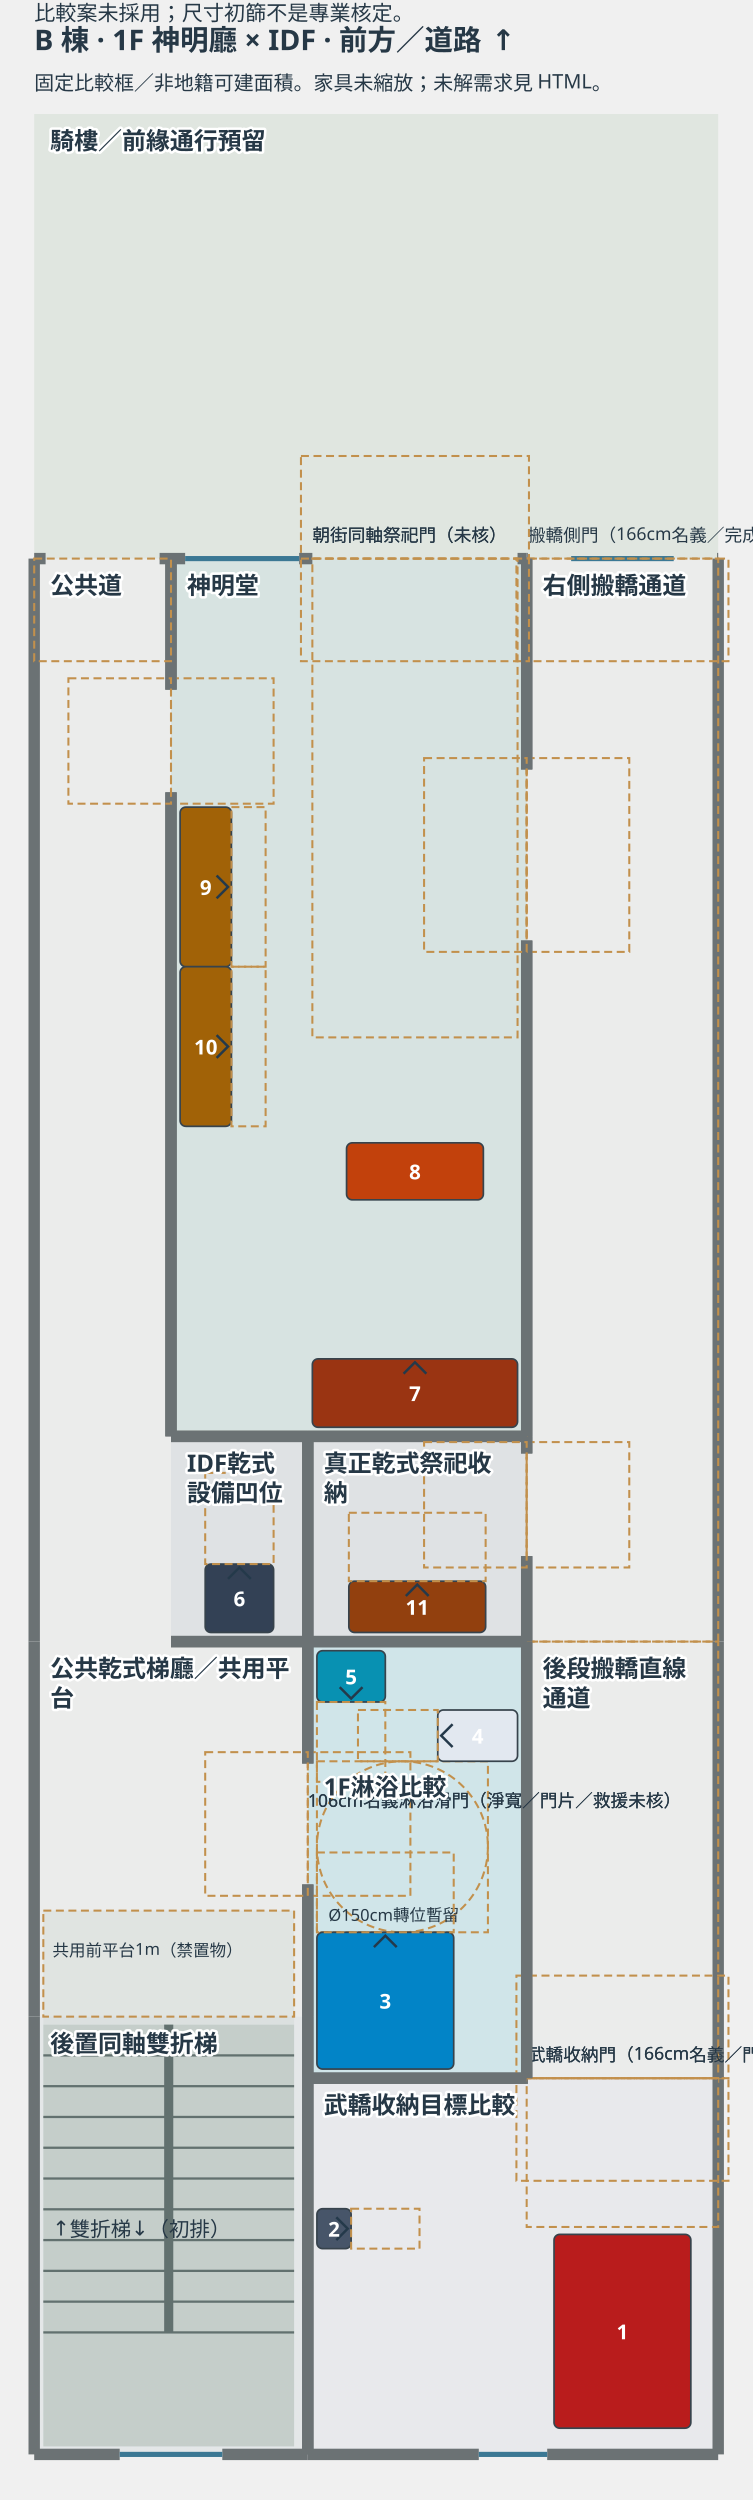
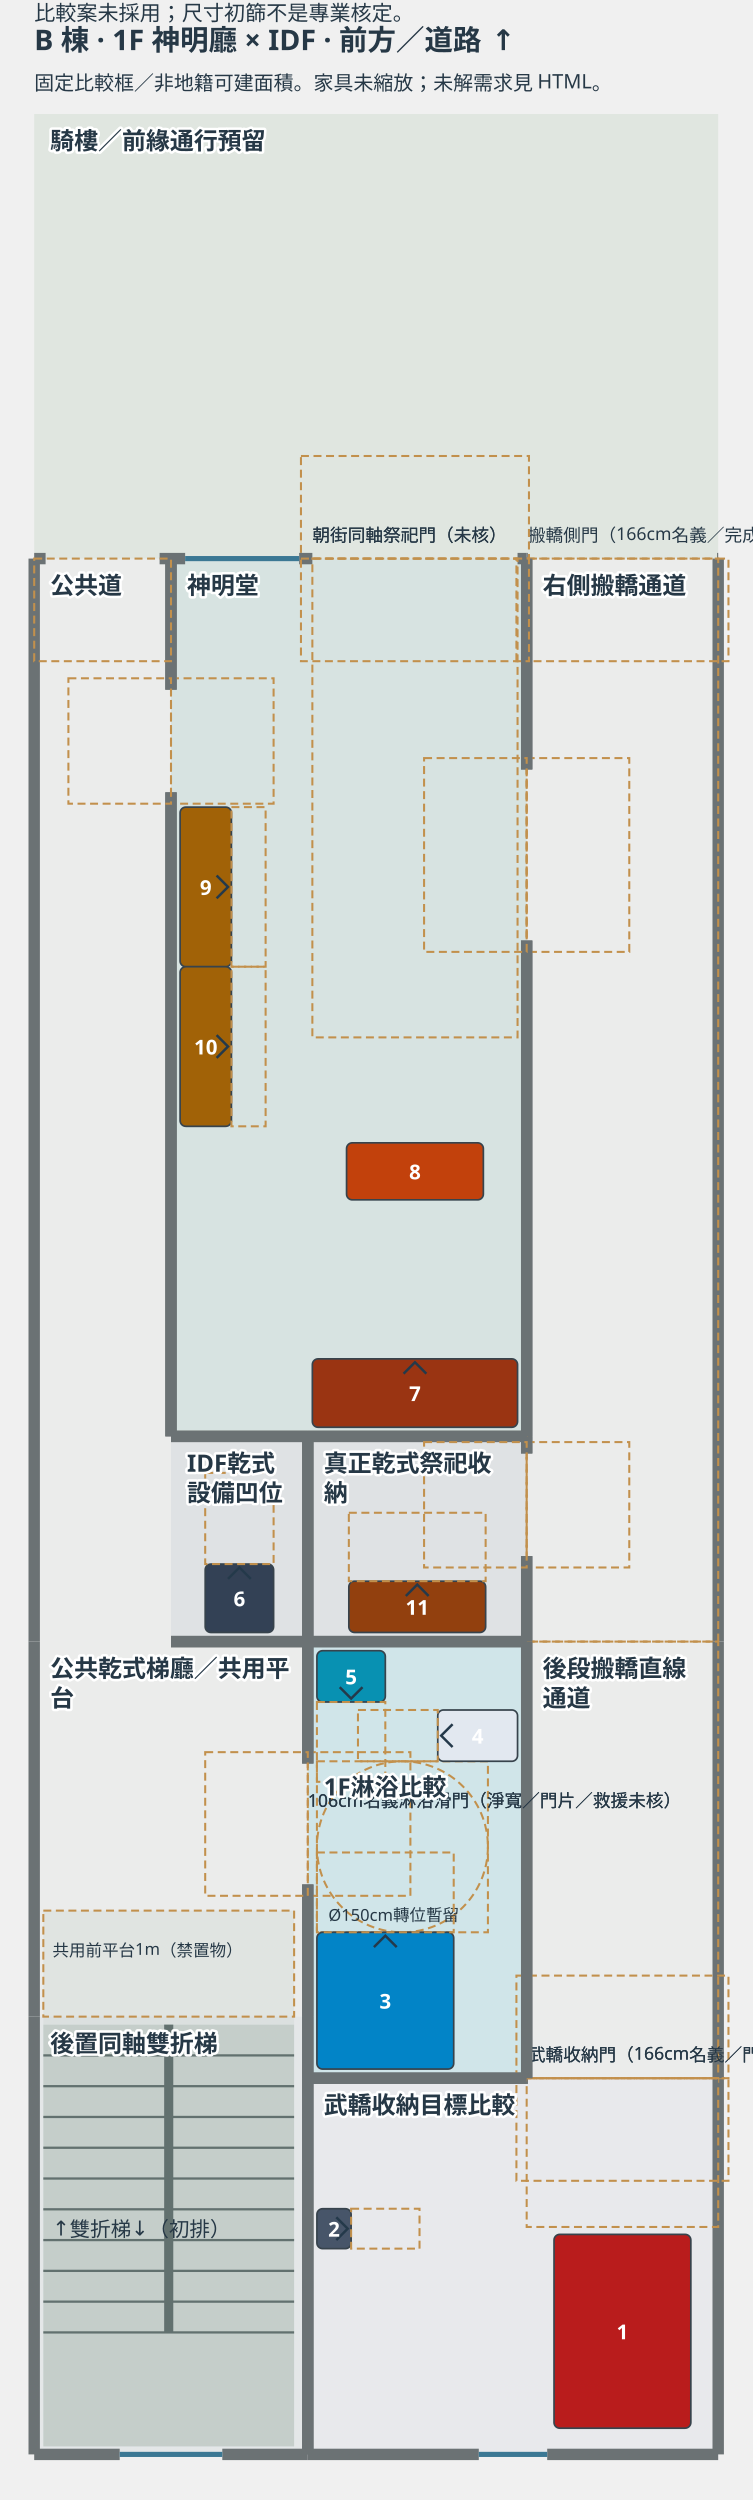
<svg xmlns="http://www.w3.org/2000/svg" viewBox="-300 -1000 6600 21930" role="img" aria-labelledby="plan-title plan-desc" data-schema="house-concept-furniture-plan-v1" data-building="B" data-floor="floor-1" data-geometry-source="tour_mm" data-frontage-study="keep-full-clear" data-study-status="comparison-only-not-adopted" data-study-option="b-program-3600">
  <style>text{font-family:system-ui,sans-serif;fill:#263846} .room-name{font-size:210px;font-weight:600;paint-order:stroke fill;stroke:#fff;stroke-width:45;stroke-linejoin:round} .item-number{font-size:180px;font-weight:700;fill:#fff;text-anchor:middle} .wall{stroke:#6b7274;stroke-width:100} .allowance{fill:none;stroke:#c2904c;stroke-width:18;stroke-dasharray:70 40} .front-mark{stroke:#24394a;stroke-width:22;fill:none}</style>
  <text x="0" y="-560" font-size="250" font-weight="700">B 棟 · 1F 神明廳 × IDF · 前方／道路 ↑</text>
  <text x="0" y="-210" font-size="175">固定比較框／非地籍可建面積。家具未縮放；未解需求見 HTML。</text>
  <rect x="4320" y="3900" width="1680" height="9500" fill="#d4ddd5" fill-opacity="0.18" />
  <rect x="2400" y="17230" width="3600" height="3300" fill="#c3ccd9" fill-opacity="0.18" />
  <rect x="0" y="0" width="6000" height="3900" fill="#98b99a" fill-opacity="0.18" />
  <rect x="4320" y="13400" width="1680" height="3830" fill="#d4ddd5" fill-opacity="0.18" />
  <rect x="2400" y="13400" width="1920" height="3830" fill="#3fb6c8" fill-opacity="0.18" />
  <rect x="0" y="16690" width="2400" height="3840" fill="#b0bec5" fill-opacity="0.18" />
  <rect x="1200" y="11600" width="1200" height="1800" fill="#90a4ae" fill-opacity="0.18" />
  <rect x="1200" y="3900" width="3120" height="7700" fill="#69a79b" fill-opacity="0.18" />
  <rect x="0" y="3900" width="1200" height="9500" fill="#d4ddd5" fill-opacity="0.18" />
  <rect x="2400" y="11600" width="1920" height="1800" fill="#90a4ae" fill-opacity="0.18" />
  <rect x="0" y="13400" width="2400" height="3290" fill="#d4ddd5" fill-opacity="0.18" />
-   <g data-room-id="B:floor-1:entry" data-space-group="" data-x-mm="4320" data-y-mm="3900" data-w-mm="1680" data-h-mm="9500">
+   <g data-room-id="B:floor-1:entry" data-space-group="" data-x-mm="4320" data-y-mm="3900" data-w-mm="1680" data-h-mm="9500" data-window-status="invalid-candidate">
    <line x1="4320" x2="4330.0" y1="3900" y2="3900" stroke="#6b7274" stroke-width="100" data-wall-face="front" />
    <line x1="5990.0" x2="6000" y1="3900" y2="3900" stroke="#6b7274" stroke-width="100" data-wall-face="front" />
-     <line x1="4710.0" x2="5610.0" y1="3900" y2="3900" stroke="#3b7894" stroke-width="45" data-wall-face="front" />
    <line x1="4320" x2="4320" y1="3900" y2="5749.998" stroke="#6b7274" stroke-width="100" data-wall-face="left" />
    <line x1="4320" x2="4320" y1="7249.998" y2="11749.998" stroke="#6b7274" stroke-width="100" data-wall-face="left" />
    <line x1="4320" x2="4320" y1="12649.998" y2="13400" stroke="#6b7274" stroke-width="100" data-wall-face="left" />
    <line x1="6000" x2="6000" y1="3900" y2="13400" stroke="#6b7274" stroke-width="100" data-wall-face="right" />
    <rect x="4320" y="3900" width="1680" height="9500" data-reserved="circulation" class="allowance" />
    <rect x="4320.0" y="5650.0" width="900.0" height="1700.0" data-reserved="door-approach" class="allowance" />
    <rect x="4320.0" y="11650.0" width="900.0" height="1100.0" data-reserved="door-approach" class="allowance" />
    <rect x="4230.0" y="3900.0" width="1860.0" height="900.0" data-reserved="door-approach" class="allowance" />
    <text x="4330.0" y="3750" font-size="155" fill="#257354" data-door-label="搬轎側門（166cm名義／完成面待核）" data-door-purpose="entry" data-door-width-mm="1660">搬轎側門（166cm名義／完成面待核）</text>
  </g>
-   <g data-room-id="B:floor-1:storage" data-space-group="" data-x-mm="2400" data-y-mm="17230" data-w-mm="3600" data-h-mm="3300">
+   <g data-room-id="B:floor-1:storage" data-space-group="" data-x-mm="2400" data-y-mm="17230" data-w-mm="3600" data-h-mm="3300" data-window-status="candidate-geometry-only">
    <line x1="2400" x2="4330.001" y1="17230" y2="17230" stroke="#6b7274" stroke-width="100" data-wall-face="front" />
    <line x1="5990.001" x2="6000" y1="17230" y2="17230" stroke="#6b7274" stroke-width="100" data-wall-face="front" />
    <line x1="2400" x2="3900.0" y1="20530" y2="20530" stroke="#6b7274" stroke-width="100" data-wall-face="rear" />
    <line x1="4500.0" x2="6000" y1="20530" y2="20530" stroke="#6b7274" stroke-width="100" data-wall-face="rear" />
    <line x1="3900.0" x2="4500.0" y1="20530" y2="20530" stroke="#3b7894" stroke-width="45" data-wall-face="rear" />
    <line x1="2400" x2="2400" y1="17230" y2="20530" stroke="#6b7274" stroke-width="100" data-wall-face="left" />
    <line x1="6000" x2="6000" y1="17230" y2="20530" stroke="#6b7274" stroke-width="100" data-wall-face="right" />
    <rect x="4230.0" y="17230.0" width="1860.0" height="900.0" data-reserved="door-approach" class="allowance" />
    <rect x="4320.0" y="17230.0" width="1680.0" height="1304.9" data-reserved="transport-band" class="allowance" />
    <text x="4330.001" y="17080" font-size="155" fill="#257354" data-door-label="武轎收納門（166cm名義／門框待核）" data-door-purpose="palanquin-storage" data-door-width-mm="1660">武轎收納門（166cm名義／門框待核）</text>
    <g data-furniture-id="B:floor-1:storage:furniture:ceremonial-storage" data-status="planning-not-measured" data-center-x-mm="5160.0" data-center-y-mm="19450.0" data-width-mm="1200.0" data-depth-mm="1700.0" data-height-mm="1800.0" data-rotation-deg="0" data-mount-height-mm="0.0" data-wall-anchor="" transform="translate(5160.0 19450.0) rotate(0)">
      <rect x="-600.0" y="-850.0" width="1200.0" height="1700.0" rx="50" fill="#b91c1c" stroke="#37434c" stroke-width="15" />
      <text x="0" y="70" transform="rotate(0)" class="item-number">1</text>
    </g>
    <g data-furniture-id="B:floor-1:storage:furniture:dehumidifier" data-status="planning-not-measured" data-center-x-mm="2630.0" data-center-y-mm="18550.0" data-width-mm="350.0" data-depth-mm="300.0" data-height-mm="600.0" data-rotation-deg="270" data-mount-height-mm="0.0" data-wall-anchor="left" transform="translate(2630.0 18550.0) rotate(-270)">
      <rect x="-175.0" y="-150.0" width="350.0" height="300.0" rx="50" fill="#475569" stroke="#37434c" stroke-width="15" />
      <path d="M -100 -20.0 L 0 -120.0 L 100 -20.0" class="front-mark" />
      <text x="0" y="70" transform="rotate(270)" class="item-number">2</text>
    </g>
    <rect x="2780.0" y="18375.0" width="600.0" height="350.0" class="allowance" />
  </g>
-   <g data-room-id="B:floor-1:garage" data-space-group="" data-x-mm="0" data-y-mm="0" data-w-mm="6000" data-h-mm="3900">
+   <g data-room-id="B:floor-1:garage" data-space-group="" data-x-mm="0" data-y-mm="0" data-w-mm="6000" data-h-mm="3900" data-window-status="not-applicable-outdoor">
    <rect x="2340.0" y="3000.0" width="2000.0" height="900.0" data-reserved="door-approach" class="allowance" />
    <text x="2440.002" y="3750" font-size="155" fill="#257354" data-door-label="朝街同軸祭祀門（未核）" data-door-purpose="ritual-entry" data-door-width-mm="1800">朝街同軸祭祀門（未核）</text>
  </g>
-   <g data-room-id="B:floor-1:corridor1" data-space-group="" data-x-mm="4320" data-y-mm="13400" data-w-mm="1680" data-h-mm="3830">
+   <g data-room-id="B:floor-1:corridor1" data-space-group="" data-x-mm="4320" data-y-mm="13400" data-w-mm="1680" data-h-mm="3830" data-window-status="no-exterior-face">
    <line x1="4320" x2="4330.0" y1="17230" y2="17230" stroke="#6b7274" stroke-width="100" data-wall-face="rear" />
    <line x1="5990.0" x2="6000" y1="17230" y2="17230" stroke="#6b7274" stroke-width="100" data-wall-face="rear" />
    <line x1="4320" x2="4320" y1="13400" y2="17230" stroke="#6b7274" stroke-width="100" data-wall-face="left" />
    <line x1="6000" x2="6000" y1="13400" y2="17230" stroke="#6b7274" stroke-width="100" data-wall-face="right" />
    <rect x="4320" y="13400" width="1680" height="3830" data-reserved="circulation" class="allowance" />
    <rect x="4230.0" y="16330.0" width="1860.0" height="900.0" data-reserved="door-approach" class="allowance" />
    <text x="4330.0" y="17080" font-size="155" fill="#257354" data-door-label="武轎收納門（166cm名義／門框待核）" data-door-purpose="palanquin-storage" data-door-width-mm="1660">武轎收納門（166cm名義／門框待核）</text>
  </g>
-   <g data-room-id="B:floor-1:bath1" data-space-group="" data-x-mm="2400" data-y-mm="13400" data-w-mm="1920" data-h-mm="3830">
+   <g data-room-id="B:floor-1:bath1" data-space-group="" data-x-mm="2400" data-y-mm="13400" data-w-mm="1920" data-h-mm="3830" data-window-status="not-requested">
    <line x1="2400" x2="4320" y1="13400" y2="13400" stroke="#6b7274" stroke-width="100" data-wall-face="front" />
    <line x1="2400" x2="4320" y1="17230" y2="17230" stroke="#6b7274" stroke-width="100" data-wall-face="rear" />
    <line x1="2400" x2="2400" y1="13400" y2="14470.002" stroke="#6b7274" stroke-width="100" data-wall-face="left" />
    <line x1="2400" x2="2400" y1="15530.002" y2="17230" stroke="#6b7274" stroke-width="100" data-wall-face="left" />
    <line x1="4320" x2="4320" y1="13400" y2="17230" stroke="#6b7274" stroke-width="100" data-wall-face="right" />
    <rect x="2400.0" y="14370.0" width="900.0" height="1260.0" data-reserved="door-approach" class="allowance" />
    <rect x="2480" y="14450" width="1500" height="1500" data-reserved="care-turn" class="allowance" />
    <circle cx="3230.0" cy="15200.0" r="750.0" data-care-turn="proposal-not-verified" class="allowance" />
    <text x="2580" y="15850" font-size="145">Ø150cm轉位暫留</text>
    <text x="2400" y="14850.002" font-size="155" fill="#257354" data-door-label="106cm名義淋浴滑門（淨寬／門片／救援未核）" data-door-purpose="entry" data-door-width-mm="1060">106cm名義淋浴滑門（淨寬／門片／救援未核）</text>
    <g data-furniture-id="B:floor-1:bath1:furniture:accessible-shower" data-status="planning-not-measured" data-center-x-mm="3080.0" data-center-y-mm="16550.0" data-width-mm="1200.0" data-depth-mm="1200.0" data-height-mm="2000.0" data-rotation-deg="0" data-mount-height-mm="0.0" data-wall-anchor="rear" transform="translate(3080.0 16550.0) rotate(0)">
      <rect x="-600.0" y="-600.0" width="1200.0" height="1200.0" rx="50" fill="#0284c7" stroke="#37434c" stroke-width="15" />
      <path d="M -100 -470.0 L 0 -570.0 L 100 -470.0" class="front-mark" />
      <text x="0" y="70" transform="rotate(0)" class="item-number">3</text>
    </g>
    <rect x="2480.0" y="15250.0" width="1200.0" height="700.0" class="allowance" />
    <g data-furniture-id="B:floor-1:bath1:furniture:toilet" data-status="planning-not-measured" data-center-x-mm="3890.0" data-center-y-mm="14225.0" data-width-mm="450.0" data-depth-mm="700.0" data-height-mm="800.0" data-rotation-deg="90" data-mount-height-mm="0.0" data-wall-anchor="right" transform="translate(3890.0 14225.0) rotate(-90)">
      <rect x="-225.0" y="-350.0" width="450.0" height="700.0" rx="50" fill="#e2e8f0" stroke="#37434c" stroke-width="15" />
      <path d="M -100 -220.0 L 0 -320.0 L 100 -220.0" class="front-mark" />
      <text x="0" y="70" transform="rotate(90)" class="item-number">4</text>
    </g>
    <rect x="2840.0" y="14000.0" width="700.0" height="450.0" class="allowance" />
    <g data-furniture-id="B:floor-1:bath1:furniture:vanity" data-status="planning-not-measured" data-center-x-mm="2780.0" data-center-y-mm="13705.0" data-width-mm="600.0" data-depth-mm="450.0" data-height-mm="850.0" data-rotation-deg="180" data-mount-height-mm="0.0" data-wall-anchor="front" transform="translate(2780.0 13705.0) rotate(-180)">
      <rect x="-300.0" y="-225.0" width="600.0" height="450.0" rx="50" fill="#0891b2" stroke="#37434c" stroke-width="15" />
      <path d="M -100 -95.0 L 0 -195.0 L 100 -95.0" class="front-mark" />
      <text x="0" y="70" transform="rotate(180)" class="item-number">5</text>
    </g>
    <rect x="2480.0" y="13930.0" width="600.0" height="700.0" class="allowance" />
  </g>
-   <g data-room-id="B:floor-1:stair1" data-space-group="" data-x-mm="0" data-y-mm="16690" data-w-mm="2400" data-h-mm="3840">
+   <g data-room-id="B:floor-1:stair1" data-space-group="" data-x-mm="0" data-y-mm="16690" data-w-mm="2400" data-h-mm="3840" data-window-status="candidate-geometry-only">
    <line x1="0" x2="750.0" y1="20530" y2="20530" stroke="#6b7274" stroke-width="100" data-wall-face="rear" />
    <line x1="1650.0" x2="2400" y1="20530" y2="20530" stroke="#6b7274" stroke-width="100" data-wall-face="rear" />
    <line x1="750.0" x2="1650.0" y1="20530" y2="20530" stroke="#3b7894" stroke-width="45" data-wall-face="rear" />
    <line x1="0" x2="0" y1="16690" y2="20530" stroke="#6b7274" stroke-width="100" data-wall-face="left" />
    <line x1="2400" x2="2400" y1="16690" y2="20530" stroke="#6b7274" stroke-width="100" data-wall-face="right" />
    <rect x="80" y="16760" width="2200" height="3700" fill="#c5ceca" data-stairs="two-flight-u-proposal-not-verified" />
    <rect x="80" y="15760" width="2200" height="1000" fill="#c5ceca" fill-opacity="0.3" data-shared-stair-landing="B:floor-1:rear-hall" />
    <text x="160" y="16160" font-size="145">共用前平台1m（禁置物）</text>
    <line x1="80" x2="2280" y1="17030.0" y2="17030.0" stroke="#62716f" stroke-width="20" />
    <line x1="80" x2="2280" y1="17300.0" y2="17300.0" stroke="#62716f" stroke-width="20" />
    <line x1="80" x2="2280" y1="17570.0" y2="17570.0" stroke="#62716f" stroke-width="20" />
    <line x1="80" x2="2280" y1="17840.0" y2="17840.0" stroke="#62716f" stroke-width="20" />
    <line x1="80" x2="2280" y1="18110.0" y2="18110.0" stroke="#62716f" stroke-width="20" />
    <line x1="80" x2="2280" y1="18380.0" y2="18380.0" stroke="#62716f" stroke-width="20" />
    <line x1="80" x2="2280" y1="18650.0" y2="18650.0" stroke="#62716f" stroke-width="20" />
    <line x1="80" x2="2280" y1="18920.0" y2="18920.0" stroke="#62716f" stroke-width="20" />
    <line x1="80" x2="2280" y1="19190.0" y2="19190.0" stroke="#62716f" stroke-width="20" />
    <line x1="80" x2="2280" y1="19460.0" y2="19460.0" stroke="#62716f" stroke-width="20" />
    <line x1="1180.0" x2="1180.0" y1="16760" y2="19460" stroke="#62716f" stroke-width="80" />
    <text x="160" y="18610.0" font-size="180">↑雙折梯↓（初排）</text>
  </g>
-   <g data-room-id="B:floor-1:idf-cabinet" data-space-group="" data-x-mm="1200" data-y-mm="11600" data-w-mm="1200" data-h-mm="1800">
+   <g data-room-id="B:floor-1:idf-cabinet" data-space-group="" data-x-mm="1200" data-y-mm="11600" data-w-mm="1200" data-h-mm="1800" data-window-status="no-exterior-face">
    <line x1="1200" x2="2400" y1="11600" y2="11600" stroke="#6b7274" stroke-width="100" data-wall-face="front" />
    <line x1="1200" x2="2400" y1="13400" y2="13400" stroke="#6b7274" stroke-width="100" data-wall-face="rear" />
    <line x1="2400" x2="2400" y1="11600" y2="13400" stroke="#6b7274" stroke-width="100" data-wall-face="right" />
    <g data-furniture-id="B:floor-1:idf-cabinet:furniture:rack" data-status="planning-not-measured" data-center-x-mm="1800.0" data-center-y-mm="13020.0" data-width-mm="600.0" data-depth-mm="600.0" data-height-mm="800.0" data-rotation-deg="0" data-mount-height-mm="1000.0" data-wall-anchor="rear" transform="translate(1800.0 13020.0) rotate(0)">
      <rect x="-300.0" y="-300.0" width="600.0" height="600.0" rx="50" fill="#334155" stroke="#37434c" stroke-width="15" />
      <path d="M -100 -170.0 L 0 -270.0 L 100 -170.0" class="front-mark" />
      <text x="0" y="70" transform="rotate(0)" class="item-number">6</text>
    </g>
    <rect x="1500.0" y="11920.0" width="600.0" height="800.0" class="allowance" />
  </g>
-   <g data-room-id="B:floor-1:shrine" data-space-group="" data-x-mm="1200" data-y-mm="3900" data-w-mm="3120" data-h-mm="7700">
+   <g data-room-id="B:floor-1:shrine" data-space-group="" data-x-mm="1200" data-y-mm="3900" data-w-mm="3120" data-h-mm="7700" data-window-status="candidate-geometry-only">
    <line x1="1200" x2="1324.0" y1="3900" y2="3900" stroke="#6b7274" stroke-width="100" data-wall-face="front" />
    <line x1="2324.0" x2="2439.999" y1="3900" y2="3900" stroke="#6b7274" stroke-width="100" data-wall-face="front" />
    <line x1="4239.999" x2="4320" y1="3900" y2="3900" stroke="#6b7274" stroke-width="100" data-wall-face="front" />
    <line x1="1324.0" x2="2324.0" y1="3900" y2="3900" stroke="#3b7894" stroke-width="45" data-wall-face="front" />
    <line x1="1200" x2="4320" y1="11600" y2="11600" stroke="#6b7274" stroke-width="100" data-wall-face="rear" />
    <line x1="1200" x2="1200" y1="3900" y2="5049.998" stroke="#6b7274" stroke-width="100" data-wall-face="left" />
    <line x1="1200" x2="1200" y1="5949.998" y2="11600" stroke="#6b7274" stroke-width="100" data-wall-face="left" />
    <line x1="4320" x2="4320" y1="3900" y2="5749.997" stroke="#6b7274" stroke-width="100" data-wall-face="right" />
    <line x1="4320" x2="4320" y1="7249.997" y2="11600" stroke="#6b7274" stroke-width="100" data-wall-face="right" />
    <rect x="2440" y="3900" width="1800" height="4200" data-reserved="ritual-approach" class="allowance" />
    <rect x="2340.0" y="3900.0" width="2000.0" height="900.0" data-reserved="door-approach" class="allowance" />
    <rect x="1200.0" y="4950.0" width="900.0" height="1100.0" data-reserved="door-approach" class="allowance" />
    <rect x="3420.0" y="5650.0" width="900.0" height="1700.0" data-reserved="door-approach" class="allowance" />
    <text x="2439.999" y="3750" font-size="155" fill="#257354" data-door-label="朝街同軸祭祀門（未核）" data-door-purpose="ritual-entry" data-door-width-mm="1800">朝街同軸祭祀門（未核）</text>
    <g data-furniture-id="B:floor-1:shrine:furniture:altar" data-status="planning-not-measured" data-center-x-mm="3340.0" data-center-y-mm="11220.0" data-width-mm="1800.0" data-depth-mm="600.0" data-height-mm="1250.0" data-rotation-deg="0" data-mount-height-mm="0.0" data-wall-anchor="rear" transform="translate(3340.0 11220.0) rotate(0)">
      <rect x="-900.0" y="-300.0" width="1800.0" height="600.0" rx="50" fill="#9a3412" stroke="#37434c" stroke-width="15" />
      <path d="M -100 -170.0 L 0 -270.0 L 100 -170.0" class="front-mark" />
      <text x="0" y="70" transform="rotate(0)" class="item-number">7</text>
    </g>
    <g data-furniture-id="B:floor-1:shrine:furniture:offering-table" data-status="planning-not-measured" data-center-x-mm="3340.0" data-center-y-mm="9275.0" data-width-mm="1200.0" data-depth-mm="500.0" data-height-mm="750.0" data-rotation-deg="0" data-mount-height-mm="0.0" data-wall-anchor="" transform="translate(3340.0 9275.0) rotate(0)">
      <rect x="-600.0" y="-250.0" width="1200.0" height="500.0" rx="50" fill="#c2410c" stroke="#37434c" stroke-width="15" />
      <text x="0" y="70" transform="rotate(0)" class="item-number">8</text>
    </g>
    <g data-furniture-id="B:floor-1:shrine:furniture:bench-left" data-status="planning-not-measured" data-center-x-mm="1505.0" data-center-y-mm="6780.0" data-width-mm="1400.0" data-depth-mm="450.0" data-height-mm="450.0" data-rotation-deg="270" data-mount-height-mm="0.0" data-wall-anchor="left" transform="translate(1505.0 6780.0) rotate(-270)">
      <rect x="-700.0" y="-225.0" width="1400.0" height="450.0" rx="50" fill="#a16207" stroke="#37434c" stroke-width="15" />
      <path d="M -100 -95.0 L 0 -195.0 L 100 -95.0" class="front-mark" />
      <text x="0" y="70" transform="rotate(270)" class="item-number">9</text>
    </g>
    <rect x="1730.0" y="6080.0" width="300.0" height="1400.0" class="allowance" />
    <g data-furniture-id="B:floor-1:shrine:furniture:bench-right" data-status="planning-not-measured" data-center-x-mm="1505.0" data-center-y-mm="8180.0" data-width-mm="1400.0" data-depth-mm="450.0" data-height-mm="450.0" data-rotation-deg="270" data-mount-height-mm="0.0" data-wall-anchor="left" transform="translate(1505.0 8180.0) rotate(-270)">
      <rect x="-700.0" y="-225.0" width="1400.0" height="450.0" rx="50" fill="#a16207" stroke="#37434c" stroke-width="15" />
      <path d="M -100 -95.0 L 0 -195.0 L 100 -95.0" class="front-mark" />
      <text x="0" y="70" transform="rotate(270)" class="item-number">10</text>
    </g>
    <rect x="1730.0" y="7480.0" width="300.0" height="1400.0" class="allowance" />
  </g>
-   <g data-room-id="B:floor-1:public-entry" data-space-group="" data-x-mm="0" data-y-mm="3900" data-w-mm="1200" data-h-mm="9500">
+   <g data-room-id="B:floor-1:public-entry" data-space-group="" data-x-mm="0" data-y-mm="3900" data-w-mm="1200" data-h-mm="9500" data-window-status="invalid-candidate">
    <line x1="0" x2="100.0" y1="3900" y2="3900" stroke="#6b7274" stroke-width="100" data-wall-face="front" />
    <line x1="1100.0" x2="1200" y1="3900" y2="3900" stroke="#6b7274" stroke-width="100" data-wall-face="front" />
    <line x1="0" x2="0" y1="3900" y2="13400" stroke="#6b7274" stroke-width="100" data-wall-face="left" />
    <line x1="1200" x2="1200" y1="3900" y2="5049.999" stroke="#6b7274" stroke-width="100" data-wall-face="right" />
    <line x1="1200" x2="1200" y1="5949.999" y2="11599.998" stroke="#6b7274" stroke-width="100" data-wall-face="right" />
    <rect x="300.0" y="4950.0" width="900.0" height="1100.0" data-reserved="door-approach" class="allowance" />
    <rect x="0.0" y="3900.0" width="1200.0" height="900.0" data-reserved="door-approach" class="allowance" />
  </g>
-   <g data-room-id="B:floor-1:altar-backing" data-space-group="" data-x-mm="2400" data-y-mm="11600" data-w-mm="1920" data-h-mm="1800">
+   <g data-room-id="B:floor-1:altar-backing" data-space-group="" data-x-mm="2400" data-y-mm="11600" data-w-mm="1920" data-h-mm="1800" data-window-status="no-exterior-face">
    <line x1="2400" x2="4320" y1="11600" y2="11600" stroke="#6b7274" stroke-width="100" data-wall-face="front" />
    <line x1="2400" x2="4320" y1="13400" y2="13400" stroke="#6b7274" stroke-width="100" data-wall-face="rear" />
    <line x1="2400" x2="2400" y1="11600" y2="13400" stroke="#6b7274" stroke-width="100" data-wall-face="left" />
    <line x1="4320" x2="4320" y1="11600" y2="11749.999" stroke="#6b7274" stroke-width="100" data-wall-face="right" />
    <line x1="4320" x2="4320" y1="12649.999" y2="13400" stroke="#6b7274" stroke-width="100" data-wall-face="right" />
    <rect x="3420.0" y="11650.0" width="900.0" height="1100.0" data-reserved="door-approach" class="allowance" />
    <g data-furniture-id="B:floor-1:altar-backing:furniture:ritual-cabinet" data-status="planning-not-measured" data-center-x-mm="3360.0" data-center-y-mm="13095.0" data-width-mm="1200.0" data-depth-mm="450.0" data-height-mm="2100.0" data-rotation-deg="0" data-mount-height-mm="0.0" data-wall-anchor="rear" transform="translate(3360.0 13095.0) rotate(0)">
      <rect x="-600.0" y="-225.0" width="1200.0" height="450.0" rx="50" fill="#92400e" stroke="#37434c" stroke-width="15" />
      <path d="M -100 -95.0 L 0 -195.0 L 100 -95.0" class="front-mark" />
      <text x="0" y="70" transform="rotate(0)" class="item-number">11</text>
    </g>
    <rect x="2760.0" y="12270.0" width="1200.0" height="600.0" class="allowance" />
  </g>
-   <g data-room-id="B:floor-1:rear-hall" data-space-group="" data-x-mm="0" data-y-mm="13400" data-w-mm="2400" data-h-mm="3290">
+   <g data-room-id="B:floor-1:rear-hall" data-space-group="" data-x-mm="0" data-y-mm="13400" data-w-mm="2400" data-h-mm="3290" data-window-status="no-exterior-face">
    <line x1="1200.0" x2="2400" y1="13400" y2="13400" stroke="#6b7274" stroke-width="100" data-wall-face="front" />
    <line x1="0" x2="0" y1="13400" y2="16690" stroke="#6b7274" stroke-width="100" data-wall-face="left" />
    <line x1="2400" x2="2400" y1="13400" y2="14469.999" stroke="#6b7274" stroke-width="100" data-wall-face="right" />
    <line x1="2400" x2="2400" y1="15529.999" y2="16690" stroke="#6b7274" stroke-width="100" data-wall-face="right" />
    <rect x="80" y="15760" width="2200" height="930" data-reserved="stairs-landing" class="allowance" />
    <rect x="1500.0" y="14370.0" width="900.0" height="1260.0" data-reserved="door-approach" class="allowance" />
    <text x="2400" y="14849.999" font-size="155" fill="#257354" data-door-label="106cm名義淋浴滑門（淨寬／門片／救援未核）" data-door-purpose="entry" data-door-width-mm="1060">106cm名義淋浴滑門（淨寬／門片／救援未核）</text>
  </g>
  <g data-plan-labels="room-names">
    <a href="../preparation-review-3d.html?scheme=b-program-3600#mode=tour&amp;building=B&amp;floor=floor-1&amp;room=B%3Afloor-1%3Aentry&amp;view=plan" target="_blank" data-label-room-id="B:floor-1:entry" data-full-name="右側搬轎通道（168cm名義／完成面待核）" data-x-mm="4400" data-y-mm="3980" data-w-mm="1380" data-h-mm="320" data-furniture-overlap="false" data-hvac-overlap="false">
      <text x="4460" y="4210" class="room-name">
        <tspan x="4460" dy="0">右側搬轎通道</tspan>
      </text>
    </a>
    <a href="../preparation-review-3d.html?scheme=b-program-3600#mode=tour&amp;building=B&amp;floor=floor-1&amp;room=B%3Afloor-1%3Astorage&amp;view=plan" target="_blank" data-label-room-id="B:floor-1:storage" data-full-name="武轎收納目標比較（裝桿搬運未核）" data-x-mm="2480" data-y-mm="17310" data-w-mm="1800" data-h-mm="320" data-furniture-overlap="false" data-hvac-overlap="false">
      <text x="2540" y="17540" class="room-name">
        <tspan x="2540" dy="0">武轎收納目標比較</tspan>
      </text>
    </a>
    <a href="../preparation-review-3d.html?scheme=b-program-3600#mode=tour&amp;building=B&amp;floor=floor-1&amp;room=B%3Afloor-1%3Agarage&amp;view=plan" target="_blank" data-label-room-id="B:floor-1:garage" data-full-name="騎樓／前緣通行預留（非車位）" data-x-mm="80" data-y-mm="80" data-w-mm="2010" data-h-mm="320" data-furniture-overlap="false" data-hvac-overlap="false">
      <text x="140" y="310" class="room-name">
        <tspan x="140" dy="0">騎樓／前緣通行預留</tspan>
      </text>
    </a>
    <a href="../preparation-review-3d.html?scheme=b-program-3600#mode=tour&amp;building=B&amp;floor=floor-1&amp;room=B%3Afloor-1%3Acorridor1&amp;view=plan" target="_blank" data-label-room-id="B:floor-1:corridor1" data-full-name="後段搬轎直線通道（168cm名義）" data-x-mm="4400" data-y-mm="13480" data-w-mm="1380" data-h-mm="580" data-furniture-overlap="false" data-hvac-overlap="false">
      <text x="4460" y="13710" class="room-name">
        <tspan x="4460" dy="0">後段搬轎直線</tspan>
        <tspan x="4460" dy="260">通道</tspan>
      </text>
    </a>
    <a href="../preparation-review-3d.html?scheme=b-program-3600#mode=tour&amp;building=B&amp;floor=floor-1&amp;room=B%3Afloor-1%3Abath1&amp;view=plan" target="_blank" data-label-room-id="B:floor-1:bath1" data-full-name="1F淋浴比較（救援／轉位未核）" data-x-mm="2480" data-y-mm="14520" data-w-mm="1212.0" data-h-mm="320" data-furniture-overlap="false" data-hvac-overlap="false">
      <text x="2540" y="14750" class="room-name">
        <tspan x="2540" dy="0">1F淋浴比較</tspan>
      </text>
    </a>
    <a href="../preparation-review-3d.html?scheme=b-program-3600#mode=tour&amp;building=B&amp;floor=floor-1&amp;room=B%3Afloor-1%3Astair1&amp;view=plan" target="_blank" data-label-room-id="B:floor-1:stair1" data-full-name="後置同軸雙折梯（剖面待核）" data-x-mm="80" data-y-mm="16770" data-w-mm="1590" data-h-mm="320" data-furniture-overlap="true" data-hvac-overlap="false">
      <text x="140" y="17000" class="room-name">
        <tspan x="140" dy="0">後置同軸雙折梯</tspan>
      </text>
    </a>
    <a href="../preparation-review-3d.html?scheme=b-program-3600#mode=tour&amp;building=B&amp;floor=floor-1&amp;room=B%3Afloor-1%3Aidf-cabinet&amp;view=plan" target="_blank" data-label-room-id="B:floor-1:idf-cabinet" data-full-name="IDF乾式設備凹位（不在神桌背後）" data-x-mm="1280" data-y-mm="11680" data-w-mm="960" data-h-mm="580" data-furniture-overlap="false" data-hvac-overlap="false">
      <text x="1340" y="11910" class="room-name">
        <tspan x="1340" dy="0">IDF乾式</tspan>
        <tspan x="1340" dy="260">設備凹位</tspan>
      </text>
    </a>
    <a href="../preparation-review-3d.html?scheme=b-program-3600#mode=tour&amp;building=B&amp;floor=floor-1&amp;room=B%3Afloor-1%3Ashrine&amp;view=plan" target="_blank" data-label-room-id="B:floor-1:shrine" data-full-name="神明堂（通道連動／朝道路乾式背牆）" data-x-mm="1280" data-y-mm="3980" data-w-mm="750" data-h-mm="320" data-furniture-overlap="false" data-hvac-overlap="false">
      <text x="1340" y="4210" class="room-name">
        <tspan x="1340" dy="0">神明堂</tspan>
      </text>
    </a>
    <a href="../preparation-review-3d.html?scheme=b-program-3600#mode=tour&amp;building=B&amp;floor=floor-1&amp;room=B%3Afloor-1%3Apublic-entry&amp;view=plan" target="_blank" data-label-room-id="B:floor-1:public-entry" data-full-name="公共道（不穿神明堂）" data-x-mm="80" data-y-mm="3980" data-w-mm="750" data-h-mm="320" data-furniture-overlap="false" data-hvac-overlap="false">
      <text x="140" y="4210" class="room-name">
        <tspan x="140" dy="0">公共道</tspan>
      </text>
    </a>
    <a href="../preparation-review-3d.html?scheme=b-program-3600#mode=tour&amp;building=B&amp;floor=floor-1&amp;room=B%3Afloor-1%3Aaltar-backing&amp;view=plan" target="_blank" data-label-room-id="B:floor-1:altar-backing" data-full-name="真正乾式祭祀收納（神桌背牆另一側）" data-x-mm="2480" data-y-mm="11680" data-w-mm="1590" data-h-mm="580" data-furniture-overlap="false" data-hvac-overlap="false">
      <text x="2540" y="11910" class="room-name">
        <tspan x="2540" dy="0">真正乾式祭祀收</tspan>
        <tspan x="2540" dy="260">納</tspan>
      </text>
    </a>
    <a href="../preparation-review-3d.html?scheme=b-program-3600#mode=tour&amp;building=B&amp;floor=floor-1&amp;room=B%3Afloor-1%3Arear-hall&amp;view=plan" target="_blank" data-label-room-id="B:floor-1:rear-hall" data-full-name="公共乾式梯廳／共用平台（不得置物）" data-x-mm="80" data-y-mm="13480" data-w-mm="2220" data-h-mm="580" data-furniture-overlap="false" data-hvac-overlap="false">
      <text x="140" y="13710" class="room-name">
        <tspan x="140" dy="0">公共乾式梯廳／共用平</tspan>
        <tspan x="140" dy="260">台</tspan>
      </text>
    </a>
  </g>
  <text x="0" y="-820" font-size="185" fill="#8a4b10">比較案未採用；尺寸初篩不是專業核定。</text>
</svg>
